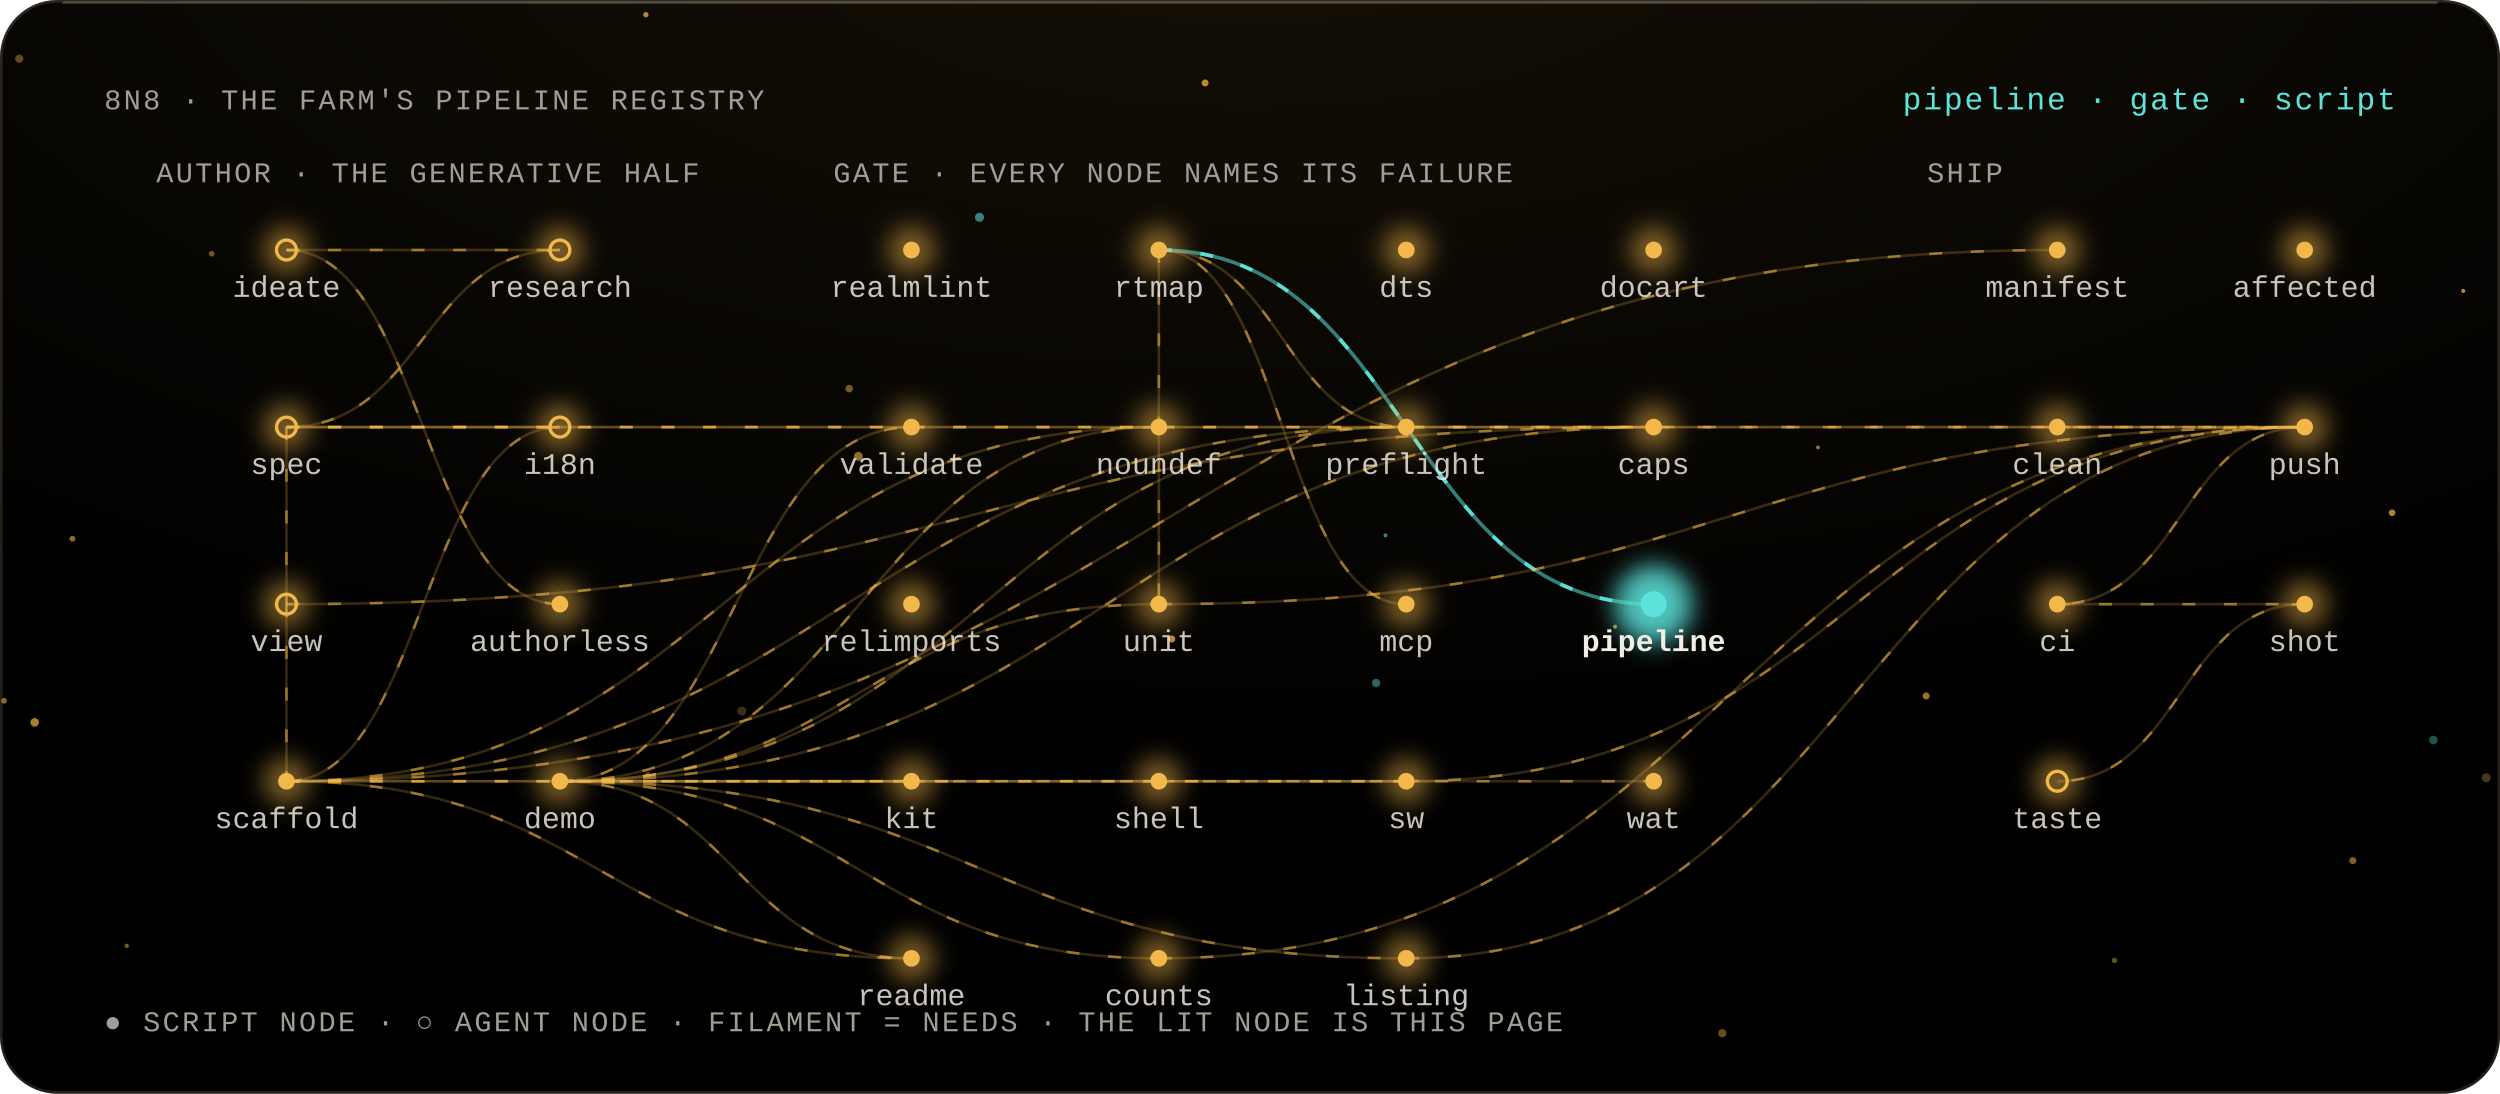
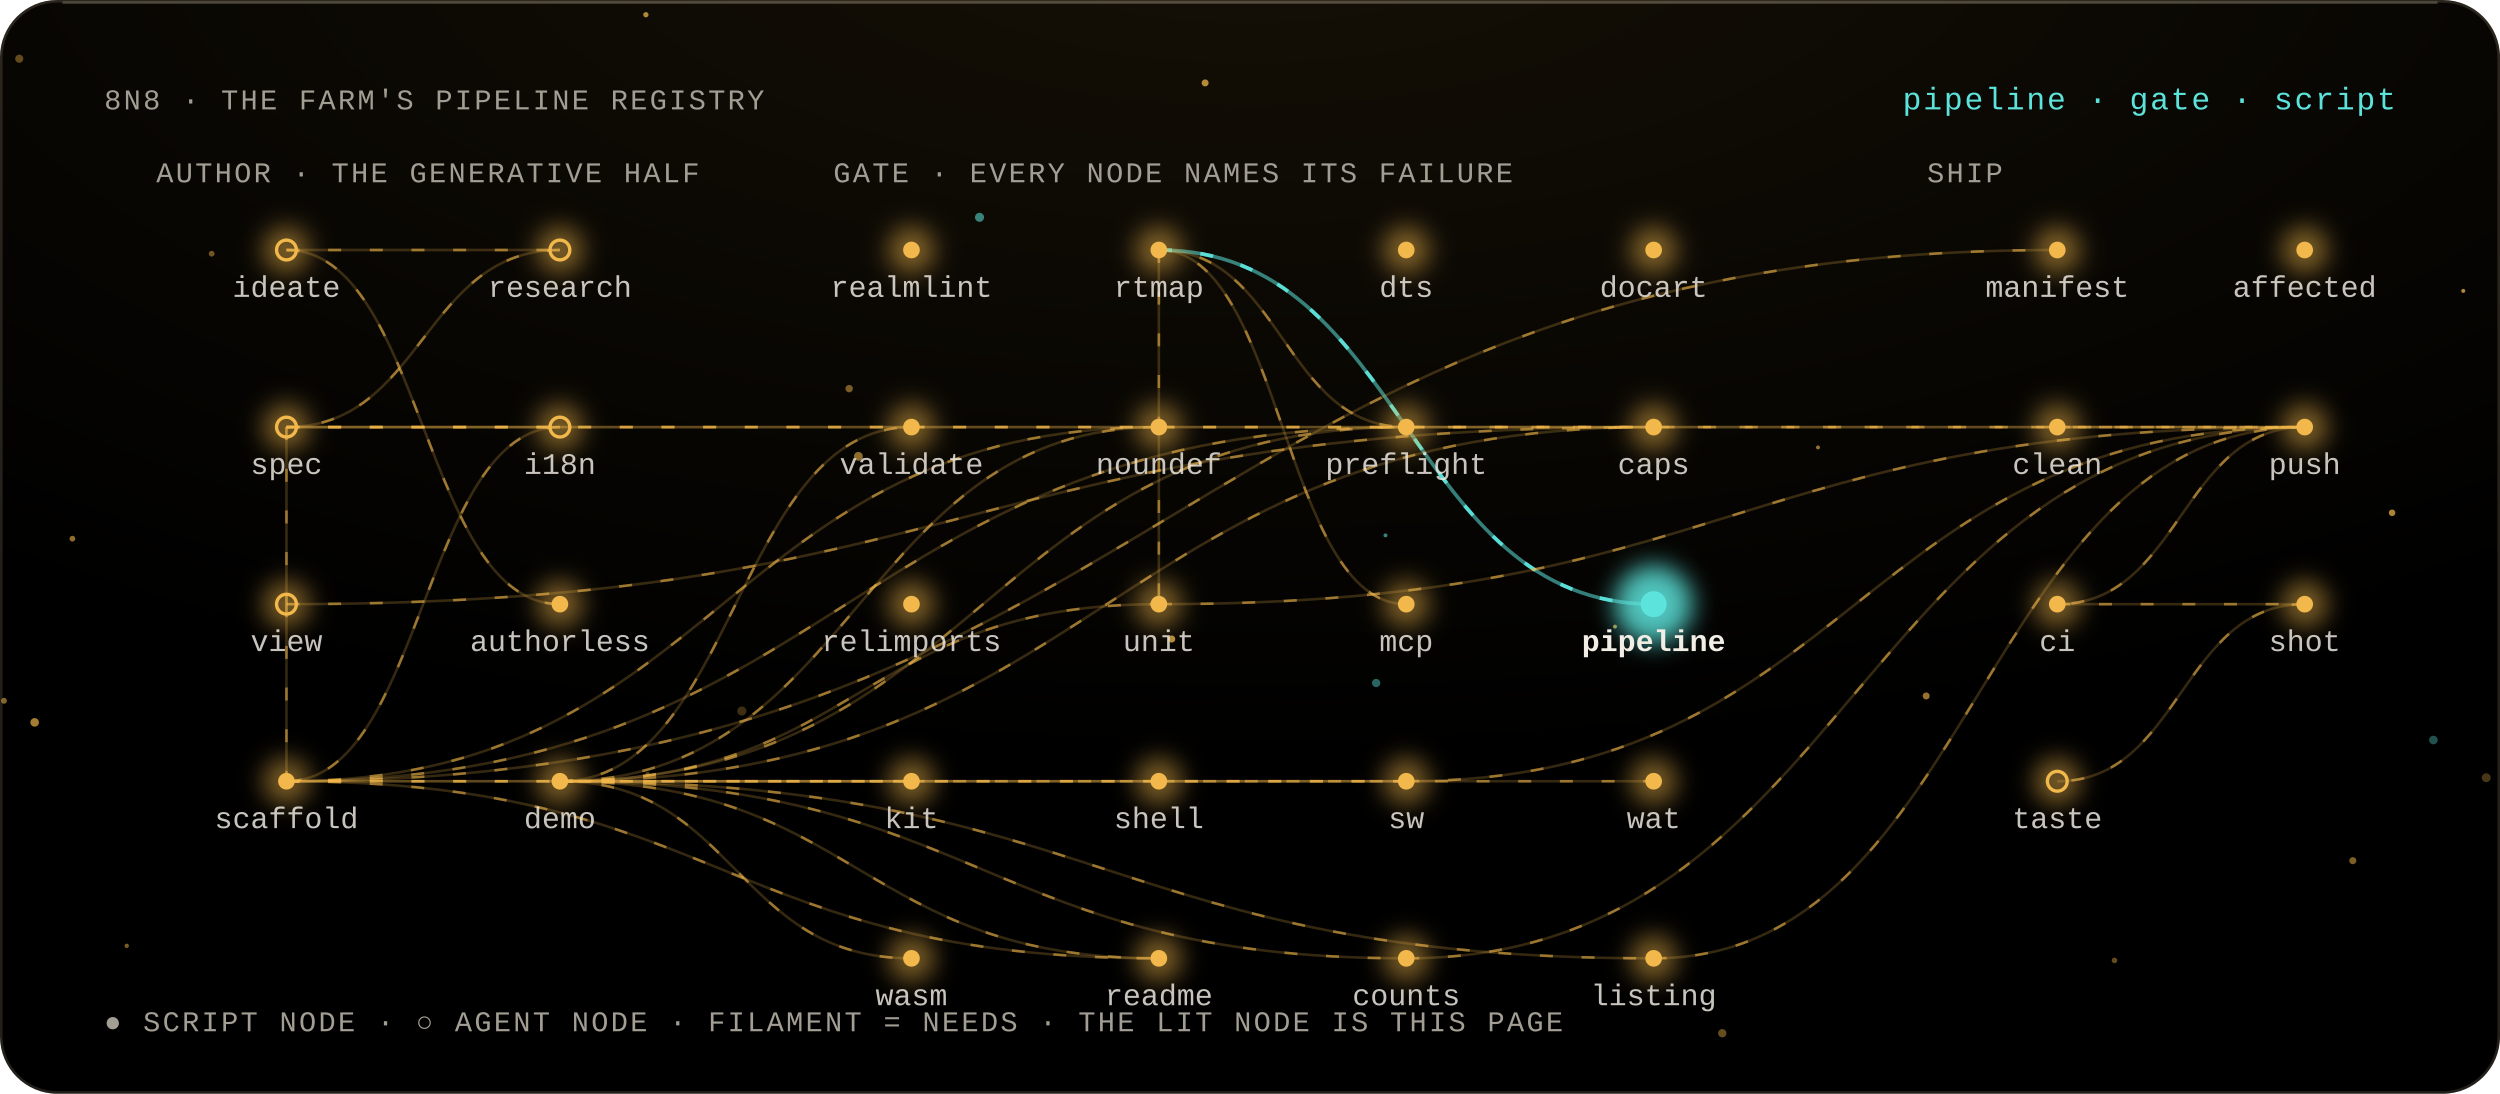
<svg xmlns="http://www.w3.org/2000/svg" viewBox="0 0 960 420" width="960" height="420" role="img" aria-labelledby="t">
  <style>
  text { font-family: 'Geist Mono', ui-monospace, 'Liberation Mono', Menlo, monospace; fill: #F2EEE6; }
  .m { fill: #A39E94; font-size: 11px; letter-spacing: .08em; }
  .l { font-size: 11.5px; }
  .h { font-size: 12px; fill: #5CE4DC; letter-spacing: .06em; }
  .flow { stroke-dasharray: 5 11; animation: flow 3s linear infinite; }
  @keyframes flow { to { stroke-dashoffset: -32; } }
  .breathe { animation: breathe 4.2s ease-in-out infinite; }
  @keyframes breathe { 50% { opacity: .38; } }
  .beat { animation: beat 2.6s ease-in-out infinite; transform-box: fill-box; transform-origin: center; }
  @keyframes beat { 50% { opacity: .55; transform: scale(1.35); } }
  .spin { transform-box: fill-box; transform-origin: center; animation: spin 48s linear infinite; }
  .spin-r { transform-box: fill-box; transform-origin: center; animation: spin 64s linear infinite reverse; }
  @keyframes spin { to { transform: rotate(360deg); } }
  @media (prefers-reduced-motion: reduce) { * { animation: none !important; } }
</style>
  <defs>
    <filter id="bloom" x="-80%" y="-80%" width="260%" height="260%">
      <feGaussianBlur stdDeviation="4.5" />
    </filter>
    <filter id="soft" x="-30%" y="-30%" width="160%" height="160%">
      <feGaussianBlur stdDeviation="1.4" />
    </filter>
    <radialGradient id="key" cx="50%" cy="-10%" r="80%">
      <stop offset="0" stop-color="#F2B84B" stop-opacity=".09" />
      <stop offset="1" stop-color="#F2B84B" stop-opacity="0" />
    </radialGradient>
    <linearGradient id="pair" x1="0" x2="1">
      <stop offset="0" stop-color="#F2B84B" />
      <stop offset="1" stop-color="#5CE4DC" />
    </linearGradient>
  </defs>
  <rect width="960" height="420" rx="22" fill="#000" />
  <rect width="960" height="420" rx="22" fill="url(#key)" />
  <rect x=".5" y=".5" width="959" height="419" rx="21.5" fill="none" stroke="rgba(255,232,196,.14)" />
  <path d="M 24 1 H 936" stroke="rgba(255,238,208,.22)" stroke-width="1" />
  <g>
    <circle cx="532.02" cy="205.58" r="0.77" fill="#5CE4DC" opacity="0.56" class="breathe" style="animation-delay:-1.15s" />
    <circle cx="918.56" cy="196.91" r="1.27" fill="#F2B84B" opacity="0.71" class="breathe" style="animation-delay:-1.41s" />
    <circle cx="1.53" cy="269.1" r="1.14" fill="#F2B84B" opacity="0.54" class="breathe" style="animation-delay:-1.89s" />
    <circle cx="81.28" cy="97.43" r="1.11" fill="#F2B84B" opacity="0.45" class="breathe" style="animation-delay:-3.76s" />
    <circle cx="13.31" cy="277.39" r="1.65" fill="#F2B84B" opacity="0.68" class="breathe" style="animation-delay:-3.39s" />
    <circle cx="620.17" cy="240.62" r="0.76" fill="#F2B84B" opacity="0.72" class="breathe" style="animation-delay:-2.57s" />
    <circle cx="326.08" cy="149.23" r="1.43" fill="#F2B84B" opacity="0.48" class="breathe" style="animation-delay:-2.8s" />
    <circle cx="903.48" cy="330.49" r="1.36" fill="#F2B84B" opacity="0.52" class="breathe" style="animation-delay:-3.1s" />
    <circle cx="248.02" cy="5.65" r="1.02" fill="#F2B84B" opacity="0.72" class="breathe" style="animation-delay:-3.88s" />
    <circle cx="449.94" cy="245.38" r="1.37" fill="#F2B84B" opacity="0.74" class="breathe" style="animation-delay:-0.72s" />
    <circle cx="248.73" cy="297.27" r="0.87" fill="#F2B84B" opacity="0.35" class="breathe" style="animation-delay:-4.19s" />
    <circle cx="7.39" cy="22.55" r="1.56" fill="#F2B84B" opacity="0.39" class="breathe" style="animation-delay:-2.03s" />
    <circle cx="329.62" cy="175.24" r="1.7" fill="#F2B84B" opacity="0.58" class="breathe" style="animation-delay:-2.16s" />
    <circle cx="954.71" cy="298.65" r="1.71" fill="#F2B84B" opacity="0.3" class="breathe" style="animation-delay:-2.92s" />
    <circle cx="811.96" cy="368.81" r="1.07" fill="#F2B84B" opacity="0.41" class="breathe" style="animation-delay:-1.47s" />
    <circle cx="661.35" cy="396.75" r="1.6" fill="#F2B84B" opacity="0.42" class="breathe" style="animation-delay:-0.54s" />
    <circle cx="945.89" cy="111.7" r="0.78" fill="#F2B84B" opacity="0.73" class="breathe" style="animation-delay:-3.54s" />
    <circle cx="462.77" cy="31.84" r="1.35" fill="#F2B84B" opacity="0.73" class="breathe" style="animation-delay:-0.77s" />
    <circle cx="528.44" cy="262.27" r="1.59" fill="#5CE4DC" opacity="0.44" class="breathe" style="animation-delay:-1.72s" />
    <circle cx="739.65" cy="267.25" r="1.36" fill="#F2B84B" opacity="0.62" class="breathe" style="animation-delay:-0.48s" />
    <circle cx="27.81" cy="206.85" r="1.11" fill="#F2B84B" opacity="0.59" class="breathe" style="animation-delay:-0.77s" />
    <circle cx="934.43" cy="284.17" r="1.65" fill="#5CE4DC" opacity="0.36" class="breathe" style="animation-delay:-2.61s" />
    <circle cx="376.13" cy="83.45" r="1.74" fill="#5CE4DC" opacity="0.55" class="breathe" style="animation-delay:-1.73s" />
    <circle cx="48.67" cy="363.2" r="0.84" fill="#F2B84B" opacity="0.5" class="breathe" style="animation-delay:-2.83s" />
    <circle cx="284.87" cy="273.03" r="1.75" fill="#F2B84B" opacity="0.25" class="breathe" style="animation-delay:-1.27s" />
    <circle cx="698.1" cy="171.81" r="0.76" fill="#F2B84B" opacity="0.61" class="breathe" style="animation-delay:-0.3s" />
  </g>
  <text x="40" y="42" class="m" text-anchor="start">8N8 · THE FARM'S PIPELINE REGISTRY</text>
  <text x="920" y="42" class="h" text-anchor="end">pipeline · gate · script</text>
  <text x="60" y="70" class="m" text-anchor="start">AUTHOR · THE GENERATIVE HALF</text>
  <text x="320" y="70" class="m" text-anchor="start">GATE · EVERY NODE NAMES ITS FAILURE</text>
  <text x="740" y="70" class="m" text-anchor="start">SHIP</text>
  <path d="M 110 96 C 162.5 96, 162.5 96, 215 96" fill="none" stroke="#F2B84B" stroke-opacity="0.22" stroke-width="1" />
  <path d="M 110 96 C 162.5 96, 162.5 96, 215 96" fill="none" stroke="#F2B84B" stroke-opacity="0.55" stroke-width="1" class="flow" />
  <path d="M 215 96 C 162.5 96, 162.5 164, 110 164" fill="none" stroke="#F2B84B" stroke-opacity="0.22" stroke-width="1" />
  <path d="M 215 96 C 162.5 96, 162.5 164, 110 164" fill="none" stroke="#F2B84B" stroke-opacity="0.55" stroke-width="1" class="flow" />
  <path d="M 110 164 C 162.5 164, 162.5 164, 215 164" fill="none" stroke="#F2B84B" stroke-opacity="0.22" stroke-width="1" />
  <path d="M 110 164 C 162.5 164, 162.5 164, 215 164" fill="none" stroke="#F2B84B" stroke-opacity="0.55" stroke-width="1" class="flow" />
  <path d="M 110 164 C 110 164, 110 232, 110 232" fill="none" stroke="#F2B84B" stroke-opacity="0.22" stroke-width="1" />
  <path d="M 110 164 C 110 164, 110 232, 110 232" fill="none" stroke="#F2B84B" stroke-opacity="0.55" stroke-width="1" class="flow" />
  <path d="M 110 96 C 162.5 96, 162.5 232, 215 232" fill="none" stroke="#F2B84B" stroke-opacity="0.22" stroke-width="1" />
  <path d="M 110 96 C 162.5 96, 162.5 232, 215 232" fill="none" stroke="#F2B84B" stroke-opacity="0.55" stroke-width="1" class="flow" />
  <path d="M 110 232 C 110 232, 110 300, 110 300" fill="none" stroke="#F2B84B" stroke-opacity="0.22" stroke-width="1" />
  <path d="M 110 232 C 110 232, 110 300, 110 300" fill="none" stroke="#F2B84B" stroke-opacity="0.55" stroke-width="1" class="flow" />
  <path d="M 215 164 C 162.5 164, 162.5 300, 110 300" fill="none" stroke="#F2B84B" stroke-opacity="0.22" stroke-width="1" />
  <path d="M 215 164 C 162.5 164, 162.5 300, 110 300" fill="none" stroke="#F2B84B" stroke-opacity="0.55" stroke-width="1" class="flow" />
  <path d="M 110 164 C 230 164, 230 164, 350 164" fill="none" stroke="#F2B84B" stroke-opacity="0.22" stroke-width="1" />
  <path d="M 110 164 C 230 164, 230 164, 350 164" fill="none" stroke="#F2B84B" stroke-opacity="0.55" stroke-width="1" class="flow" />
  <path d="M 215 300 C 282.5 300, 282.5 164, 350 164" fill="none" stroke="#F2B84B" stroke-opacity="0.22" stroke-width="1" />
  <path d="M 215 300 C 282.5 300, 282.5 164, 350 164" fill="none" stroke="#F2B84B" stroke-opacity="0.55" stroke-width="1" class="flow" />
  <path d="M 110 300 C 277.5 300, 277.5 164, 445 164" fill="none" stroke="#F2B84B" stroke-opacity="0.22" stroke-width="1" />
  <path d="M 110 300 C 277.5 300, 277.5 164, 445 164" fill="none" stroke="#F2B84B" stroke-opacity="0.55" stroke-width="1" class="flow" />
  <path d="M 215 300 C 330 300, 330 164, 445 164" fill="none" stroke="#F2B84B" stroke-opacity="0.22" stroke-width="1" />
  <path d="M 215 300 C 330 300, 330 164, 445 164" fill="none" stroke="#F2B84B" stroke-opacity="0.55" stroke-width="1" class="flow" />
  <path d="M 110 300 C 325 300, 325 164, 540 164" fill="none" stroke="#F2B84B" stroke-opacity="0.22" stroke-width="1" />
  <path d="M 110 300 C 325 300, 325 164, 540 164" fill="none" stroke="#F2B84B" stroke-opacity="0.55" stroke-width="1" class="flow" />
  <path d="M 215 300 C 377.5 300, 377.5 164, 540 164" fill="none" stroke="#F2B84B" stroke-opacity="0.22" stroke-width="1" />
  <path d="M 215 300 C 377.5 300, 377.5 164, 540 164" fill="none" stroke="#F2B84B" stroke-opacity="0.55" stroke-width="1" class="flow" />
  <path d="M 445 96 C 492.5 96, 492.5 164, 540 164" fill="none" stroke="#F2B84B" stroke-opacity="0.22" stroke-width="1" />
  <path d="M 445 96 C 492.5 96, 492.5 164, 540 164" fill="none" stroke="#F2B84B" stroke-opacity="0.55" stroke-width="1" class="flow" />
  <path d="M 110 164 C 372.5 164, 372.5 164, 635 164" fill="none" stroke="#F2B84B" stroke-opacity="0.22" stroke-width="1" />
  <path d="M 110 164 C 372.5 164, 372.5 164, 635 164" fill="none" stroke="#F2B84B" stroke-opacity="0.55" stroke-width="1" class="flow" />
  <path d="M 110 232 C 372.5 232, 372.5 164, 635 164" fill="none" stroke="#F2B84B" stroke-opacity="0.22" stroke-width="1" />
  <path d="M 110 232 C 372.5 232, 372.5 164, 635 164" fill="none" stroke="#F2B84B" stroke-opacity="0.55" stroke-width="1" class="flow" />
  <path d="M 215 300 C 425 300, 425 164, 635 164" fill="none" stroke="#F2B84B" stroke-opacity="0.22" stroke-width="1" />
  <path d="M 215 300 C 425 300, 425 164, 635 164" fill="none" stroke="#F2B84B" stroke-opacity="0.55" stroke-width="1" class="flow" />
  <path d="M 215 300 C 330 300, 330 232, 445 232" fill="none" stroke="#F2B84B" stroke-opacity="0.22" stroke-width="1" />
  <path d="M 215 300 C 330 300, 330 232, 445 232" fill="none" stroke="#F2B84B" stroke-opacity="0.55" stroke-width="1" class="flow" />
  <path d="M 445 96 C 445 96, 445 232, 445 232" fill="none" stroke="#F2B84B" stroke-opacity="0.22" stroke-width="1" />
  <path d="M 445 96 C 445 96, 445 232, 445 232" fill="none" stroke="#F2B84B" stroke-opacity="0.55" stroke-width="1" class="flow" />
  <path d="M 445 96 C 492.5 96, 492.5 232, 540 232" fill="none" stroke="#F2B84B" stroke-opacity="0.22" stroke-width="1" />
  <path d="M 445 96 C 492.5 96, 492.5 232, 540 232" fill="none" stroke="#F2B84B" stroke-opacity="0.55" stroke-width="1" class="flow" />
  <path d="M 445 96 C 540 96, 540 232, 635 232" fill="none" stroke="#5CE4DC" stroke-opacity="0.55" stroke-width="1.4" />
  <path d="M 445 96 C 540 96, 540 232, 635 232" fill="none" stroke="#5CE4DC" stroke-opacity="0.95" stroke-width="1.4" class="flow" />
  <path d="M 110 300 C 230 300, 230 300, 350 300" fill="none" stroke="#F2B84B" stroke-opacity="0.22" stroke-width="1" />
  <path d="M 110 300 C 230 300, 230 300, 350 300" fill="none" stroke="#F2B84B" stroke-opacity="0.55" stroke-width="1" class="flow" />
  <path d="M 110 300 C 325 300, 325 300, 540 300" fill="none" stroke="#F2B84B" stroke-opacity="0.22" stroke-width="1" />
  <path d="M 110 300 C 325 300, 325 300, 540 300" fill="none" stroke="#F2B84B" stroke-opacity="0.55" stroke-width="1" class="flow" />
  <path d="M 215 300 C 377.5 300, 377.5 300, 540 300" fill="none" stroke="#F2B84B" stroke-opacity="0.22" stroke-width="1" />
  <path d="M 215 300 C 377.5 300, 377.5 300, 540 300" fill="none" stroke="#F2B84B" stroke-opacity="0.55" stroke-width="1" class="flow" />
  <path d="M 215 300 C 425 300, 425 300, 635 300" fill="none" stroke="#F2B84B" stroke-opacity="0.22" stroke-width="1" />
  <path d="M 215 300 C 425 300, 425 300, 635 300" fill="none" stroke="#F2B84B" stroke-opacity="0.55" stroke-width="1" class="flow" />
-   <path d="M 110 300 C 230 300, 230 368, 350 368" fill="none" stroke="#F2B84B" stroke-opacity="0.22" stroke-width="1" />
-   <path d="M 110 300 C 230 300, 230 368, 350 368" fill="none" stroke="#F2B84B" stroke-opacity="0.55" stroke-width="1" class="flow" />
  <path d="M 215 300 C 282.5 300, 282.5 368, 350 368" fill="none" stroke="#F2B84B" stroke-opacity="0.22" stroke-width="1" />
  <path d="M 215 300 C 282.5 300, 282.5 368, 350 368" fill="none" stroke="#F2B84B" stroke-opacity="0.55" stroke-width="1" class="flow" />
+   <path d="M 110 300 C 277.5 300, 277.5 368, 445 368" fill="none" stroke="#F2B84B" stroke-opacity="0.22" stroke-width="1" />
+   <path d="M 110 300 C 277.5 300, 277.5 368, 445 368" fill="none" stroke="#F2B84B" stroke-opacity="0.55" stroke-width="1" class="flow" />
  <path d="M 215 300 C 330 300, 330 368, 445 368" fill="none" stroke="#F2B84B" stroke-opacity="0.22" stroke-width="1" />
  <path d="M 215 300 C 330 300, 330 368, 445 368" fill="none" stroke="#F2B84B" stroke-opacity="0.55" stroke-width="1" class="flow" />
  <path d="M 215 300 C 377.5 300, 377.5 368, 540 368" fill="none" stroke="#F2B84B" stroke-opacity="0.22" stroke-width="1" />
  <path d="M 215 300 C 377.5 300, 377.5 368, 540 368" fill="none" stroke="#F2B84B" stroke-opacity="0.55" stroke-width="1" class="flow" />
+   <path d="M 215 300 C 425 300, 425 368, 635 368" fill="none" stroke="#F2B84B" stroke-opacity="0.22" stroke-width="1" />
+   <path d="M 215 300 C 425 300, 425 368, 635 368" fill="none" stroke="#F2B84B" stroke-opacity="0.55" stroke-width="1" class="flow" />
  <path d="M 110 300 C 450 300, 450 96, 790 96" fill="none" stroke="#F2B84B" stroke-opacity="0.22" stroke-width="1" />
  <path d="M 110 300 C 450 300, 450 96, 790 96" fill="none" stroke="#F2B84B" stroke-opacity="0.55" stroke-width="1" class="flow" />
  <path d="M 350 164 C 617.5 164, 617.5 164, 885 164" fill="none" stroke="#F2B84B" stroke-opacity="0.22" stroke-width="1" />
  <path d="M 350 164 C 617.5 164, 617.5 164, 885 164" fill="none" stroke="#F2B84B" stroke-opacity="0.55" stroke-width="1" class="flow" />
  <path d="M 540 164 C 712.5 164, 712.5 164, 885 164" fill="none" stroke="#F2B84B" stroke-opacity="0.22" stroke-width="1" />
  <path d="M 540 164 C 712.5 164, 712.5 164, 885 164" fill="none" stroke="#F2B84B" stroke-opacity="0.55" stroke-width="1" class="flow" />
  <path d="M 445 232 C 665 232, 665 164, 885 164" fill="none" stroke="#F2B84B" stroke-opacity="0.22" stroke-width="1" />
  <path d="M 445 232 C 665 232, 665 164, 885 164" fill="none" stroke="#F2B84B" stroke-opacity="0.55" stroke-width="1" class="flow" />
  <path d="M 540 300 C 712.5 300, 712.5 164, 885 164" fill="none" stroke="#F2B84B" stroke-opacity="0.22" stroke-width="1" />
  <path d="M 540 300 C 712.5 300, 712.5 164, 885 164" fill="none" stroke="#F2B84B" stroke-opacity="0.55" stroke-width="1" class="flow" />
-   <path d="M 445 368 C 665 368, 665 164, 885 164" fill="none" stroke="#F2B84B" stroke-opacity="0.22" stroke-width="1" />
-   <path d="M 445 368 C 665 368, 665 164, 885 164" fill="none" stroke="#F2B84B" stroke-opacity="0.55" stroke-width="1" class="flow" />
  <path d="M 540 368 C 712.5 368, 712.5 164, 885 164" fill="none" stroke="#F2B84B" stroke-opacity="0.22" stroke-width="1" />
  <path d="M 540 368 C 712.5 368, 712.5 164, 885 164" fill="none" stroke="#F2B84B" stroke-opacity="0.55" stroke-width="1" class="flow" />
+   <path d="M 635 368 C 760 368, 760 164, 885 164" fill="none" stroke="#F2B84B" stroke-opacity="0.22" stroke-width="1" />
+   <path d="M 635 368 C 760 368, 760 164, 885 164" fill="none" stroke="#F2B84B" stroke-opacity="0.55" stroke-width="1" class="flow" />
  <path d="M 790 164 C 837.5 164, 837.5 164, 885 164" fill="none" stroke="#F2B84B" stroke-opacity="0.22" stroke-width="1" />
  <path d="M 790 164 C 837.5 164, 837.5 164, 885 164" fill="none" stroke="#F2B84B" stroke-opacity="0.55" stroke-width="1" class="flow" />
  <path d="M 885 164 C 837.5 164, 837.5 232, 790 232" fill="none" stroke="#F2B84B" stroke-opacity="0.22" stroke-width="1" />
  <path d="M 885 164 C 837.5 164, 837.5 232, 790 232" fill="none" stroke="#F2B84B" stroke-opacity="0.55" stroke-width="1" class="flow" />
  <path d="M 790 232 C 837.5 232, 837.5 232, 885 232" fill="none" stroke="#F2B84B" stroke-opacity="0.22" stroke-width="1" />
  <path d="M 790 232 C 837.5 232, 837.5 232, 885 232" fill="none" stroke="#F2B84B" stroke-opacity="0.55" stroke-width="1" class="flow" />
  <path d="M 885 232 C 837.5 232, 837.5 300, 790 300" fill="none" stroke="#F2B84B" stroke-opacity="0.22" stroke-width="1" />
  <path d="M 885 232 C 837.5 232, 837.5 300, 790 300" fill="none" stroke="#F2B84B" stroke-opacity="0.55" stroke-width="1" class="flow" />
  <g>
    <circle cx="110" cy="96" r="9" fill="#F2B84B" opacity="0.5" filter="url(#bloom)" class="breathe" style="animation-delay:-0.51s" />
    <circle cx="110" cy="96" r="3.8" fill="none" stroke="#F2B84B" stroke-width="1.3" />
  </g>
  <text x="110" y="114" class="l" text-anchor="middle" fill="#F2EEE6" fill-opacity=".82">ideate</text>
  <g>
    <circle cx="215" cy="96" r="9" fill="#F2B84B" opacity="0.5" filter="url(#bloom)" class="breathe" style="animation-delay:-0.26s" />
    <circle cx="215" cy="96" r="3.8" fill="none" stroke="#F2B84B" stroke-width="1.3" />
  </g>
  <text x="215" y="114" class="l" text-anchor="middle" fill="#F2EEE6" fill-opacity=".82">research</text>
  <g>
    <circle cx="110" cy="164" r="9" fill="#F2B84B" opacity="0.5" filter="url(#bloom)" class="breathe" style="animation-delay:-2.22s" />
    <circle cx="110" cy="164" r="3.8" fill="none" stroke="#F2B84B" stroke-width="1.3" />
  </g>
  <text x="110" y="182" class="l" text-anchor="middle" fill="#F2EEE6" fill-opacity=".82">spec</text>
  <g>
    <circle cx="215" cy="164" r="9" fill="#F2B84B" opacity="0.5" filter="url(#bloom)" class="breathe" style="animation-delay:-1.96s" />
    <circle cx="215" cy="164" r="3.8" fill="none" stroke="#F2B84B" stroke-width="1.3" />
  </g>
  <text x="215" y="182" class="l" text-anchor="middle" fill="#F2EEE6" fill-opacity=".82">i18n</text>
  <g>
    <circle cx="110" cy="232" r="9" fill="#F2B84B" opacity="0.5" filter="url(#bloom)" class="breathe" style="animation-delay:-2.49s" />
    <circle cx="110" cy="232" r="3.8" fill="none" stroke="#F2B84B" stroke-width="1.3" />
  </g>
  <text x="110" y="250" class="l" text-anchor="middle" fill="#F2EEE6" fill-opacity=".82">view</text>
  <g>
    <circle cx="215" cy="232" r="9" fill="#F2B84B" opacity="0.5" filter="url(#bloom)" class="breathe" style="animation-delay:-1.09s" />
    <circle cx="215" cy="232" r="3.2" fill="#F2B84B" />
  </g>
  <text x="215" y="250" class="l" text-anchor="middle" fill="#F2EEE6" fill-opacity=".82">authorless</text>
  <g>
    <circle cx="110" cy="300" r="9" fill="#F2B84B" opacity="0.5" filter="url(#bloom)" class="breathe" style="animation-delay:-3.66s" />
    <circle cx="110" cy="300" r="3.2" fill="#F2B84B" />
  </g>
  <text x="110" y="318" class="l" text-anchor="middle" fill="#F2EEE6" fill-opacity=".82">scaffold</text>
  <g>
    <circle cx="215" cy="300" r="9" fill="#F2B84B" opacity="0.5" filter="url(#bloom)" class="breathe" style="animation-delay:-2.09s" />
    <circle cx="215" cy="300" r="3.2" fill="#F2B84B" />
  </g>
  <text x="215" y="318" class="l" text-anchor="middle" fill="#F2EEE6" fill-opacity=".82">demo</text>
  <g>
    <circle cx="350" cy="96" r="9" fill="#F2B84B" opacity="0.5" filter="url(#bloom)" class="breathe" style="animation-delay:-3.83s" />
    <circle cx="350" cy="96" r="3.2" fill="#F2B84B" />
  </g>
  <text x="350" y="114" class="l" text-anchor="middle" fill="#F2EEE6" fill-opacity=".82">realmlint</text>
  <g>
    <circle cx="445" cy="96" r="9" fill="#F2B84B" opacity="0.5" filter="url(#bloom)" class="breathe" style="animation-delay:-1.88s" />
    <circle cx="445" cy="96" r="3.2" fill="#F2B84B" />
  </g>
  <text x="445" y="114" class="l" text-anchor="middle" fill="#F2EEE6" fill-opacity=".82">rtmap</text>
  <g>
    <circle cx="540" cy="96" r="9" fill="#F2B84B" opacity="0.5" filter="url(#bloom)" class="breathe" style="animation-delay:-3.65s" />
    <circle cx="540" cy="96" r="3.2" fill="#F2B84B" />
  </g>
  <text x="540" y="114" class="l" text-anchor="middle" fill="#F2EEE6" fill-opacity=".82">dts</text>
  <g>
    <circle cx="635" cy="96" r="9" fill="#F2B84B" opacity="0.5" filter="url(#bloom)" class="breathe" style="animation-delay:-1.34s" />
    <circle cx="635" cy="96" r="3.2" fill="#F2B84B" />
  </g>
  <text x="635" y="114" class="l" text-anchor="middle" fill="#F2EEE6" fill-opacity=".82">docart</text>
  <g>
    <circle cx="350" cy="164" r="9" fill="#F2B84B" opacity="0.5" filter="url(#bloom)" class="breathe" style="animation-delay:-3.05s" />
    <circle cx="350" cy="164" r="3.2" fill="#F2B84B" />
  </g>
  <text x="350" y="182" class="l" text-anchor="middle" fill="#F2EEE6" fill-opacity=".82">validate</text>
  <g>
    <circle cx="445" cy="164" r="9" fill="#F2B84B" opacity="0.5" filter="url(#bloom)" class="breathe" style="animation-delay:-1.6s" />
    <circle cx="445" cy="164" r="3.2" fill="#F2B84B" />
  </g>
  <text x="445" y="182" class="l" text-anchor="middle" fill="#F2EEE6" fill-opacity=".82">noundef</text>
  <g>
    <circle cx="540" cy="164" r="9" fill="#F2B84B" opacity="0.5" filter="url(#bloom)" class="breathe" style="animation-delay:-0.01s" />
    <circle cx="540" cy="164" r="3.2" fill="#F2B84B" />
  </g>
  <text x="540" y="182" class="l" text-anchor="middle" fill="#F2EEE6" fill-opacity=".82">preflight</text>
  <g>
    <circle cx="635" cy="164" r="9" fill="#F2B84B" opacity="0.5" filter="url(#bloom)" class="breathe" style="animation-delay:-2.56s" />
    <circle cx="635" cy="164" r="3.2" fill="#F2B84B" />
  </g>
  <text x="635" y="182" class="l" text-anchor="middle" fill="#F2EEE6" fill-opacity=".82">caps</text>
  <g>
    <circle cx="350" cy="232" r="9" fill="#F2B84B" opacity="0.5" filter="url(#bloom)" class="breathe" style="animation-delay:-2.33s" />
    <circle cx="350" cy="232" r="3.2" fill="#F2B84B" />
  </g>
  <text x="350" y="250" class="l" text-anchor="middle" fill="#F2EEE6" fill-opacity=".82">relimports</text>
  <g>
    <circle cx="445" cy="232" r="9" fill="#F2B84B" opacity="0.5" filter="url(#bloom)" class="breathe" style="animation-delay:-1.8s" />
    <circle cx="445" cy="232" r="3.2" fill="#F2B84B" />
  </g>
  <text x="445" y="250" class="l" text-anchor="middle" fill="#F2EEE6" fill-opacity=".82">unit</text>
  <g>
    <circle cx="540" cy="232" r="9" fill="#F2B84B" opacity="0.5" filter="url(#bloom)" class="breathe" style="animation-delay:-3.3s" />
    <circle cx="540" cy="232" r="3.2" fill="#F2B84B" />
  </g>
  <text x="540" y="250" class="l" text-anchor="middle" fill="#F2EEE6" fill-opacity=".82">mcp</text>
  <g>
    <circle cx="635" cy="232" r="15" fill="#5CE4DC" opacity="0.85" filter="url(#bloom)" class="beat" style="animation-delay:-1.5s" />
    <circle cx="635" cy="232" r="5" fill="#5CE4DC" />
  </g>
  <text x="635" y="250" class="l" text-anchor="middle" fill="#5CE4DC" font-weight="700">pipeline</text>
  <g>
    <circle cx="350" cy="300" r="9" fill="#F2B84B" opacity="0.5" filter="url(#bloom)" class="breathe" style="animation-delay:-0.34s" />
    <circle cx="350" cy="300" r="3.2" fill="#F2B84B" />
  </g>
  <text x="350" y="318" class="l" text-anchor="middle" fill="#F2EEE6" fill-opacity=".82">kit</text>
  <g>
    <circle cx="445" cy="300" r="9" fill="#F2B84B" opacity="0.5" filter="url(#bloom)" class="breathe" style="animation-delay:-0.93s" />
    <circle cx="445" cy="300" r="3.2" fill="#F2B84B" />
  </g>
  <text x="445" y="318" class="l" text-anchor="middle" fill="#F2EEE6" fill-opacity=".82">shell</text>
  <g>
    <circle cx="540" cy="300" r="9" fill="#F2B84B" opacity="0.5" filter="url(#bloom)" class="breathe" style="animation-delay:-1.57s" />
    <circle cx="540" cy="300" r="3.2" fill="#F2B84B" />
  </g>
  <text x="540" y="318" class="l" text-anchor="middle" fill="#F2EEE6" fill-opacity=".82">sw</text>
  <g>
    <circle cx="635" cy="300" r="9" fill="#F2B84B" opacity="0.5" filter="url(#bloom)" class="breathe" style="animation-delay:-3.58s" />
    <circle cx="635" cy="300" r="3.2" fill="#F2B84B" />
  </g>
  <text x="635" y="318" class="l" text-anchor="middle" fill="#F2EEE6" fill-opacity=".82">wat</text>
  <g>
    <circle cx="350" cy="368" r="9" fill="#F2B84B" opacity="0.5" filter="url(#bloom)" class="breathe" style="animation-delay:-3.83s" />
    <circle cx="350" cy="368" r="3.2" fill="#F2B84B" />
  </g>
-   <text x="350" y="386" class="l" text-anchor="middle" fill="#F2EEE6" fill-opacity=".82">readme</text>
+   <text x="350" y="386" class="l" text-anchor="middle" fill="#F2EEE6" fill-opacity=".82">wasm</text>
  <g>
    <circle cx="445" cy="368" r="9" fill="#F2B84B" opacity="0.5" filter="url(#bloom)" class="breathe" style="animation-delay:-3.44s" />
    <circle cx="445" cy="368" r="3.2" fill="#F2B84B" />
  </g>
-   <text x="445" y="386" class="l" text-anchor="middle" fill="#F2EEE6" fill-opacity=".82">counts</text>
+   <text x="445" y="386" class="l" text-anchor="middle" fill="#F2EEE6" fill-opacity=".82">readme</text>
  <g>
    <circle cx="540" cy="368" r="9" fill="#F2B84B" opacity="0.5" filter="url(#bloom)" class="breathe" style="animation-delay:-0.06s" />
    <circle cx="540" cy="368" r="3.2" fill="#F2B84B" />
  </g>
-   <text x="540" y="386" class="l" text-anchor="middle" fill="#F2EEE6" fill-opacity=".82">listing</text>
-   <g>
-     <circle cx="790" cy="96" r="9" fill="#F2B84B" opacity="0.5" filter="url(#bloom)" class="breathe" style="animation-delay:-2.64s" />
+   <text x="540" y="386" class="l" text-anchor="middle" fill="#F2EEE6" fill-opacity=".82">counts</text>
+   <g>
+     <circle cx="635" cy="368" r="9" fill="#F2B84B" opacity="0.5" filter="url(#bloom)" class="breathe" style="animation-delay:-2.64s" />
+     <circle cx="635" cy="368" r="3.2" fill="#F2B84B" />
+   </g>
+   <text x="635" y="386" class="l" text-anchor="middle" fill="#F2EEE6" fill-opacity=".82">listing</text>
+   <g>
+     <circle cx="790" cy="96" r="9" fill="#F2B84B" opacity="0.5" filter="url(#bloom)" class="breathe" style="animation-delay:-3.42s" />
    <circle cx="790" cy="96" r="3.2" fill="#F2B84B" />
  </g>
  <text x="790" y="114" class="l" text-anchor="middle" fill="#F2EEE6" fill-opacity=".82">manifest</text>
  <g>
-     <circle cx="885" cy="96" r="9" fill="#F2B84B" opacity="0.5" filter="url(#bloom)" class="breathe" style="animation-delay:-3.42s" />
+     <circle cx="885" cy="96" r="9" fill="#F2B84B" opacity="0.5" filter="url(#bloom)" class="breathe" style="animation-delay:-3.23s" />
    <circle cx="885" cy="96" r="3.2" fill="#F2B84B" />
  </g>
  <text x="885" y="114" class="l" text-anchor="middle" fill="#F2EEE6" fill-opacity=".82">affected</text>
  <g>
-     <circle cx="790" cy="164" r="9" fill="#F2B84B" opacity="0.5" filter="url(#bloom)" class="breathe" style="animation-delay:-3.23s" />
+     <circle cx="790" cy="164" r="9" fill="#F2B84B" opacity="0.5" filter="url(#bloom)" class="breathe" style="animation-delay:-2.05s" />
    <circle cx="790" cy="164" r="3.2" fill="#F2B84B" />
  </g>
  <text x="790" y="182" class="l" text-anchor="middle" fill="#F2EEE6" fill-opacity=".82">clean</text>
  <g>
-     <circle cx="885" cy="164" r="9" fill="#F2B84B" opacity="0.5" filter="url(#bloom)" class="breathe" style="animation-delay:-2.05s" />
+     <circle cx="885" cy="164" r="9" fill="#F2B84B" opacity="0.5" filter="url(#bloom)" class="breathe" style="animation-delay:-0.22s" />
    <circle cx="885" cy="164" r="3.2" fill="#F2B84B" />
  </g>
  <text x="885" y="182" class="l" text-anchor="middle" fill="#F2EEE6" fill-opacity=".82">push</text>
  <g>
-     <circle cx="790" cy="232" r="9" fill="#F2B84B" opacity="0.5" filter="url(#bloom)" class="breathe" style="animation-delay:-0.22s" />
+     <circle cx="790" cy="232" r="9" fill="#F2B84B" opacity="0.5" filter="url(#bloom)" class="breathe" style="animation-delay:-2.58s" />
    <circle cx="790" cy="232" r="3.2" fill="#F2B84B" />
  </g>
  <text x="790" y="250" class="l" text-anchor="middle" fill="#F2EEE6" fill-opacity=".82">ci</text>
  <g>
-     <circle cx="885" cy="232" r="9" fill="#F2B84B" opacity="0.5" filter="url(#bloom)" class="breathe" style="animation-delay:-2.58s" />
+     <circle cx="885" cy="232" r="9" fill="#F2B84B" opacity="0.5" filter="url(#bloom)" class="breathe" style="animation-delay:-2.29s" />
    <circle cx="885" cy="232" r="3.2" fill="#F2B84B" />
  </g>
  <text x="885" y="250" class="l" text-anchor="middle" fill="#F2EEE6" fill-opacity=".82">shot</text>
  <g>
-     <circle cx="790" cy="300" r="9" fill="#F2B84B" opacity="0.5" filter="url(#bloom)" class="breathe" style="animation-delay:-2.29s" />
+     <circle cx="790" cy="300" r="9" fill="#F2B84B" opacity="0.5" filter="url(#bloom)" class="breathe" style="animation-delay:-3.72s" />
    <circle cx="790" cy="300" r="3.8" fill="none" stroke="#F2B84B" stroke-width="1.3" />
  </g>
  <text x="790" y="318" class="l" text-anchor="middle" fill="#F2EEE6" fill-opacity=".82">taste</text>
  <text x="40" y="396" class="m" text-anchor="start">● SCRIPT NODE  ·  ○ AGENT NODE  ·  FILAMENT = NEEDS  ·  THE LIT NODE IS THIS PAGE</text>
</svg>
